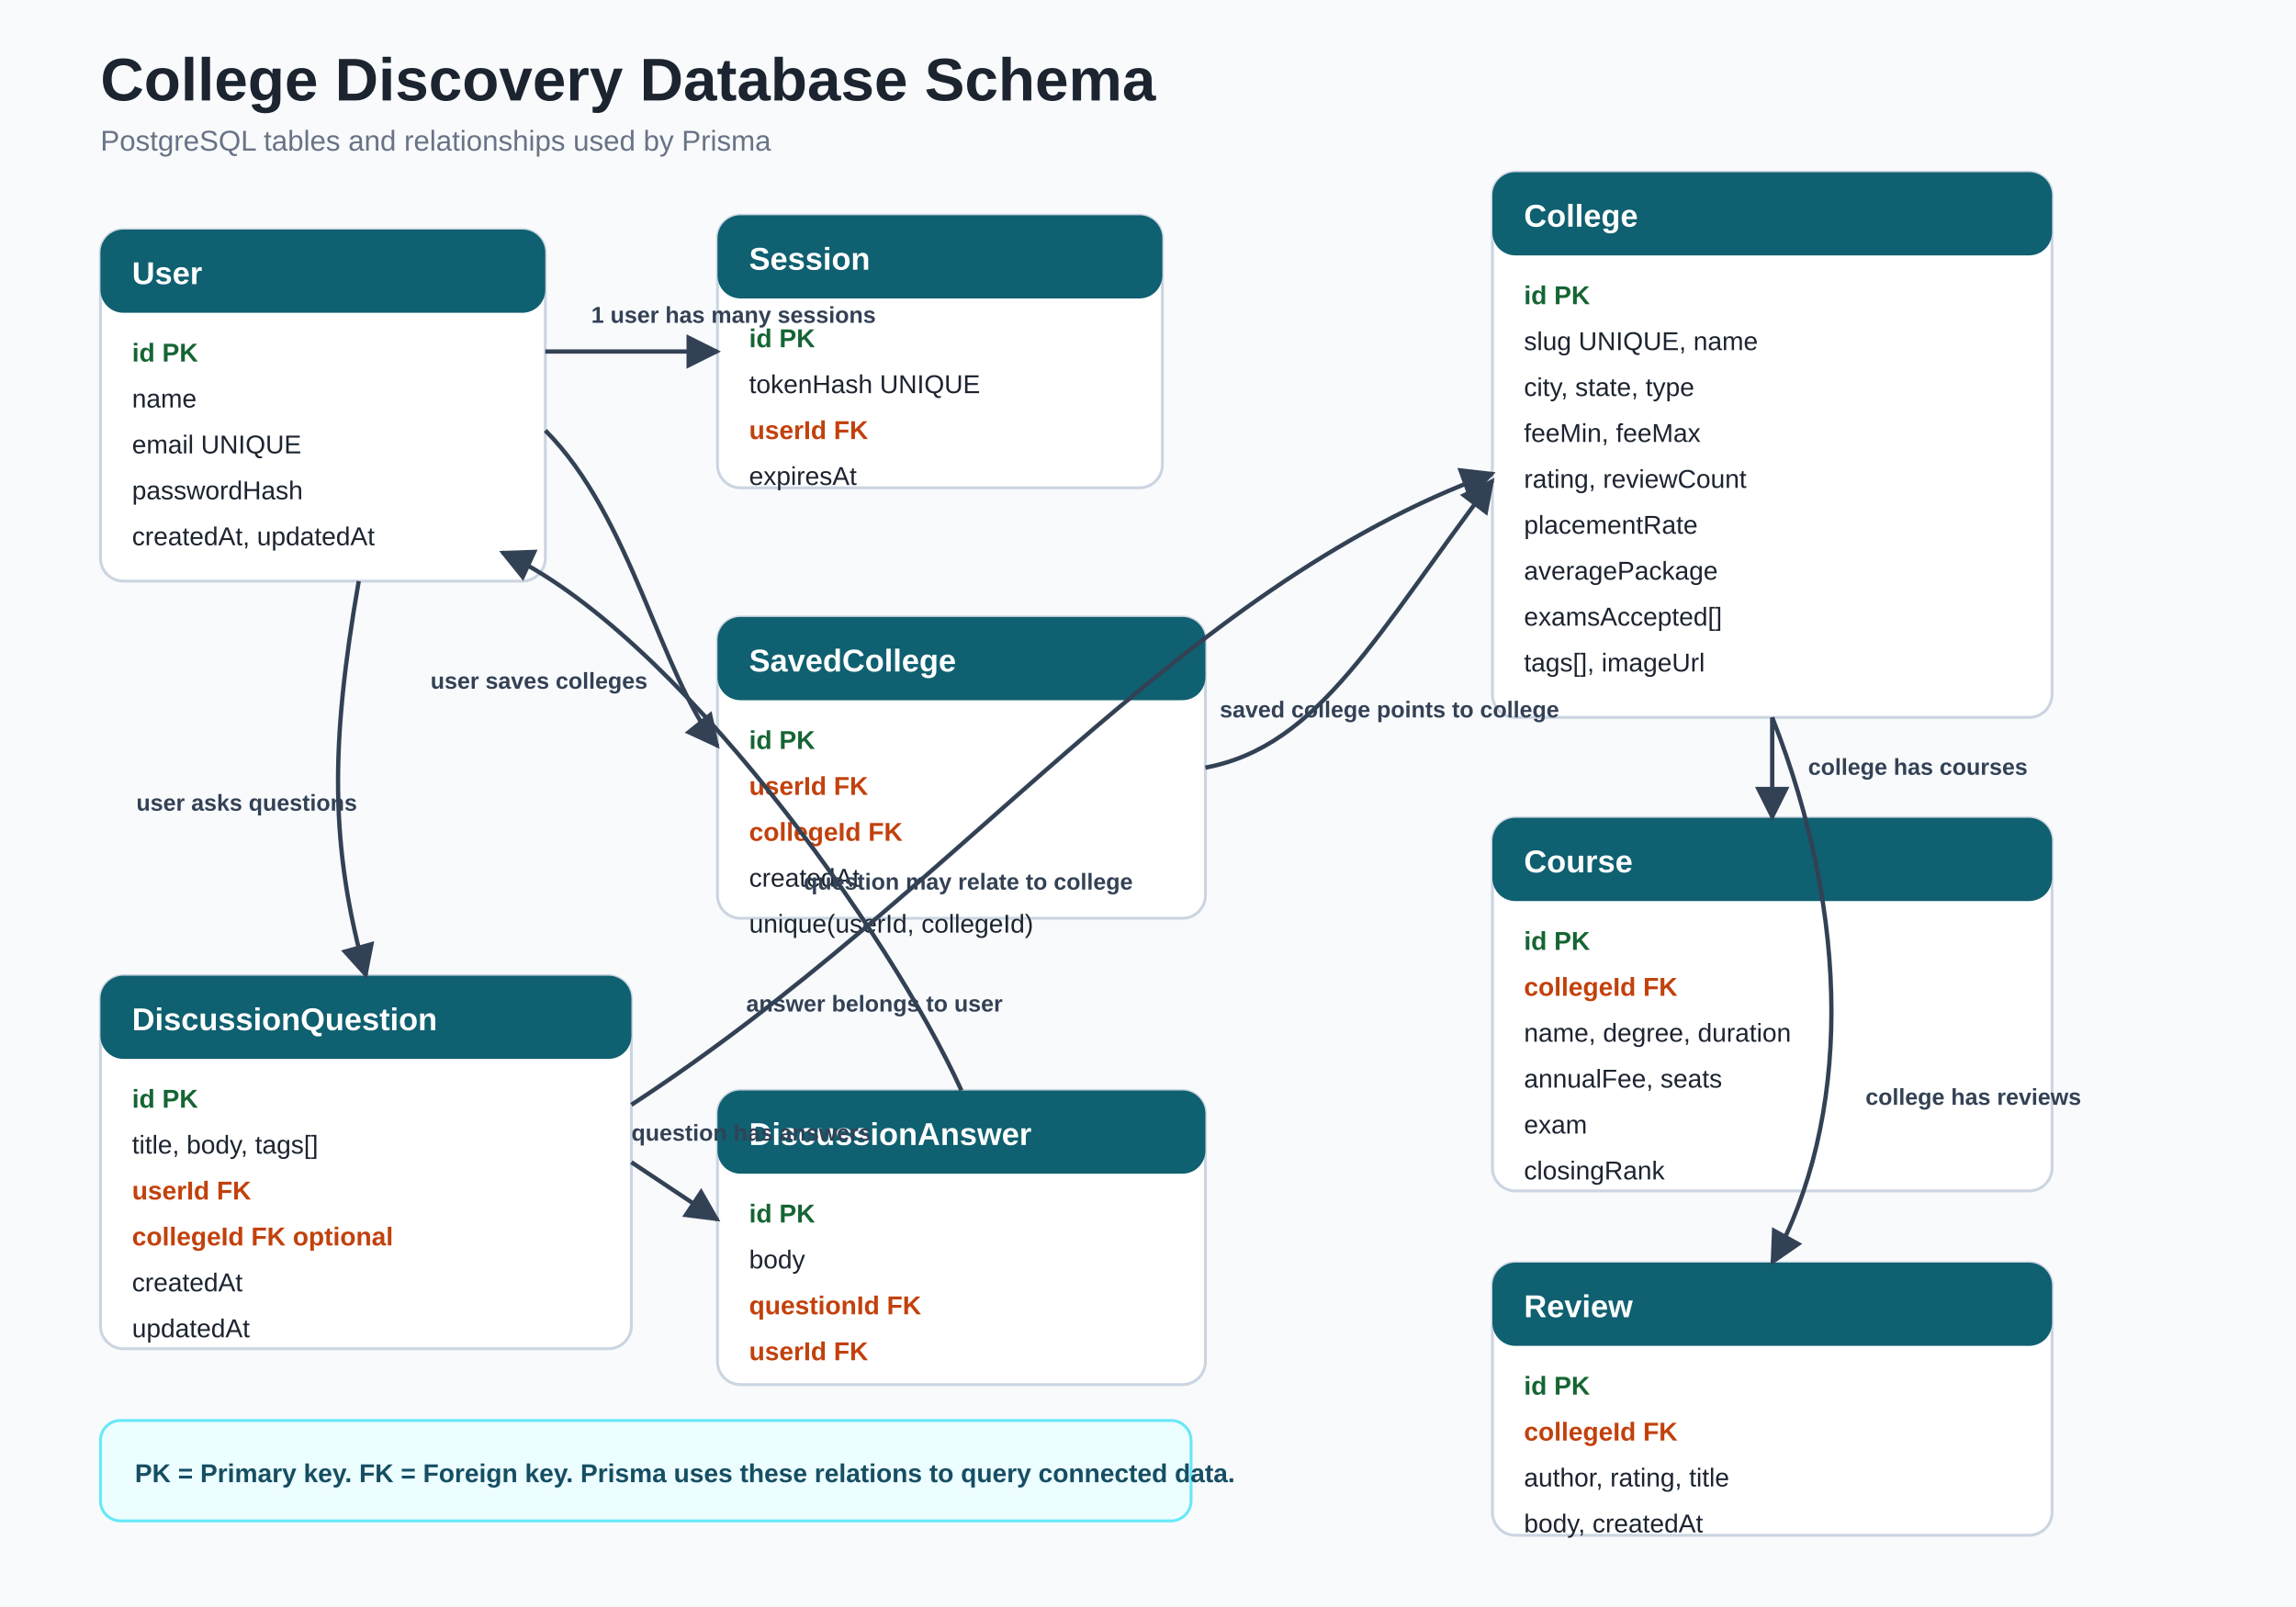
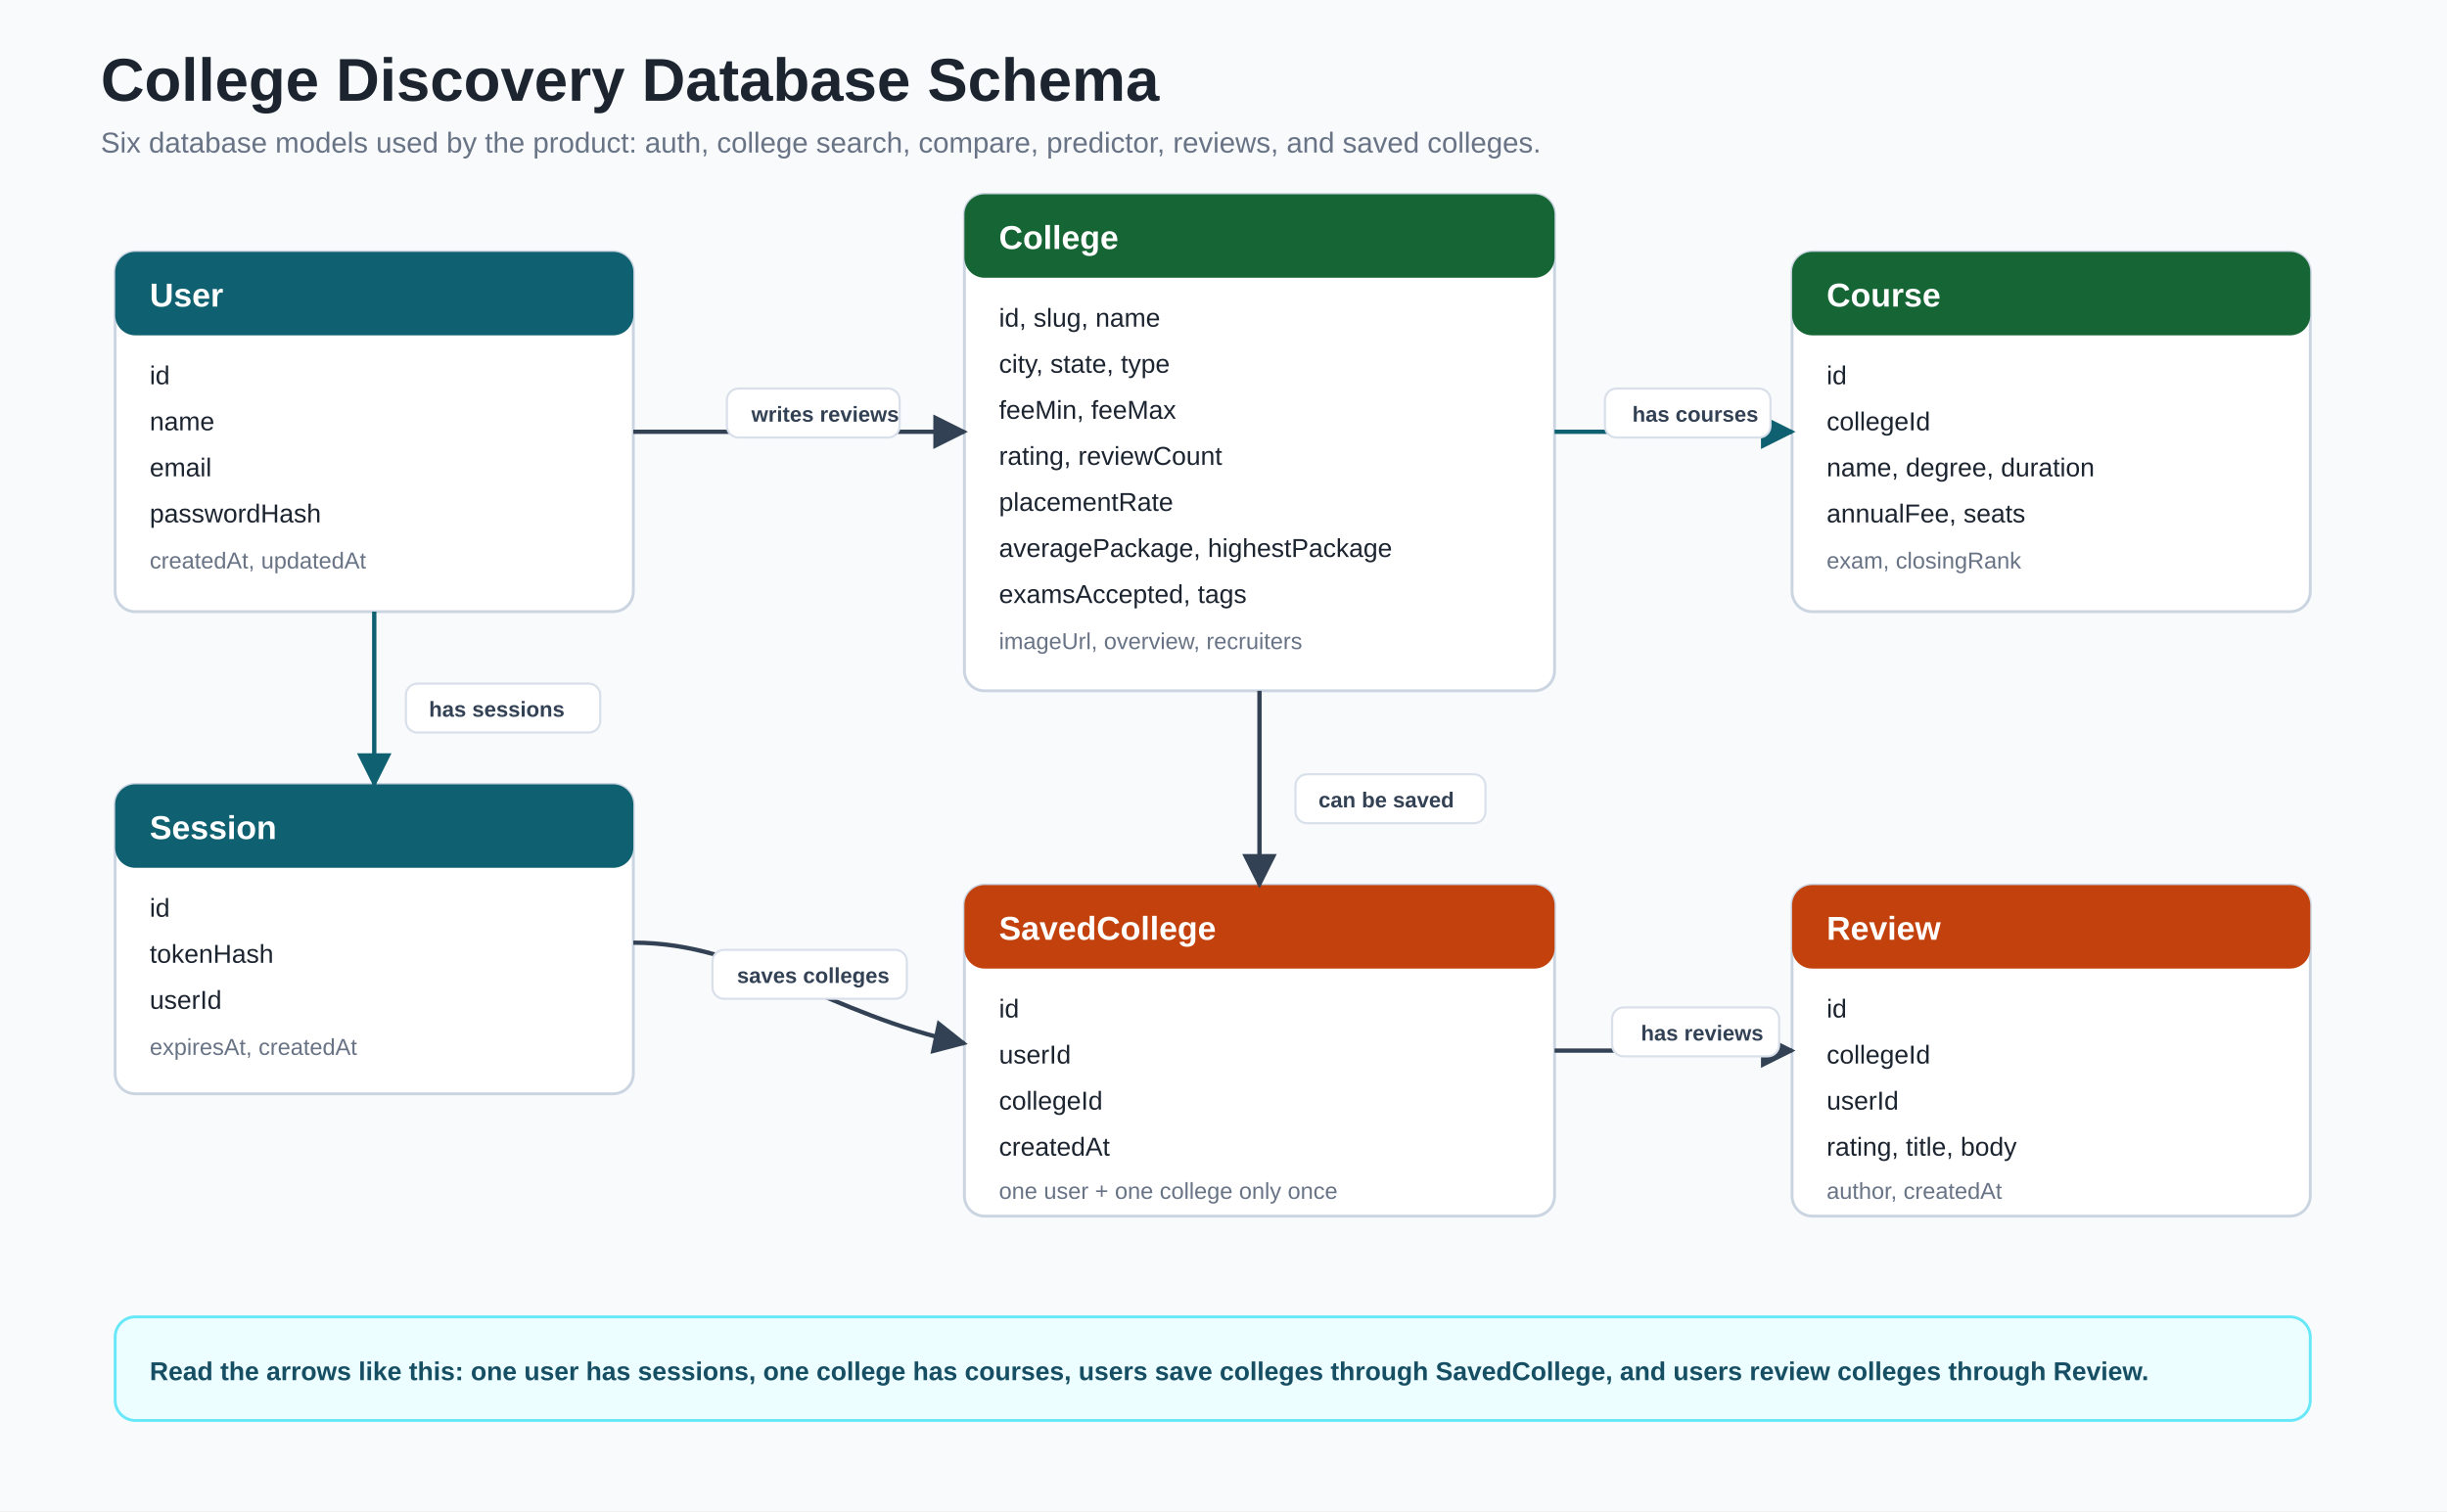
- <svg xmlns="http://www.w3.org/2000/svg" width="1600" height="1120" viewBox="0 0 1600 1120">
+ <svg xmlns="http://www.w3.org/2000/svg" width="1700" height="1050" viewBox="0 0 1700 1050">
  <defs>
    <style>
      .bg { fill: #f8fafc; }
      .title { font: 800 42px Arial, Helvetica, sans-serif; fill: #1c2430; }
      .subtitle { font: 500 20px Arial, Helvetica, sans-serif; fill: #687385; }
-       .entity { fill: #ffffff; stroke: #cbd5e1; stroke-width: 2; rx: 16; }
-       .entityHead { fill: #0f6070; }
-       .entityTitle { font: 800 22px Arial, Helvetica, sans-serif; fill: #ffffff; }
+       .table { fill: #ffffff; stroke: #cbd5e1; stroke-width: 2; rx: 14; }
+       .head { fill: #0f6070; }
+       .head2 { fill: #166534; }
+       .head3 { fill: #c2410c; }
+       .tableTitle { font: 800 23px Arial, Helvetica, sans-serif; fill: #ffffff; }
      .field { font: 500 18px Arial, Helvetica, sans-serif; fill: #1c2430; }
-       .pk { font: 800 18px Arial, Helvetica, sans-serif; fill: #166534; }
-       .fk { font: 800 18px Arial, Helvetica, sans-serif; fill: #c2410c; }
-       .rel { stroke: #334155; stroke-width: 3; fill: none; marker-end: url(#arrow); }
-       .relLabel { font: 700 16px Arial, Helvetica, sans-serif; fill: #334155; }
+       .fieldMuted { font: 500 16px Arial, Helvetica, sans-serif; fill: #687385; }
+       .line { stroke: #334155; stroke-width: 3; fill: none; marker-end: url(#arrow); }
+       .line2 { stroke: #0f6070; stroke-width: 3; fill: none; marker-end: url(#arrowBlue); }
+       .labelBox { fill: #ffffff; stroke: #d9e0ea; stroke-width: 1.5; rx: 8; }
+       .label { font: 800 15px Arial, Helvetica, sans-serif; fill: #334155; }
      .note { fill: #ecfeff; stroke: #67e8f9; stroke-width: 2; rx: 14; }
-       .noteText { font: 600 18px Arial, Helvetica, sans-serif; fill: #164e63; }
+       .noteText { font: 700 18px Arial, Helvetica, sans-serif; fill: #164e63; }
    </style>
    <marker id="arrow" viewBox="0 0 10 10" refX="9" refY="5" markerWidth="8" markerHeight="8" orient="auto-start-reverse">
      <path d="M 0 0 L 10 5 L 0 10 z" fill="#334155" />
    </marker>
+     <marker id="arrowBlue" viewBox="0 0 10 10" refX="9" refY="5" markerWidth="8" markerHeight="8" orient="auto-start-reverse">
+       <path d="M 0 0 L 10 5 L 0 10 z" fill="#0f6070" />
+     </marker>
  </defs>
-   <rect class="bg" width="1600" height="1120" />
+   <rect class="bg" width="1700" height="1050" />
  <text class="title" x="70" y="70">College Discovery Database Schema</text>
-   <text class="subtitle" x="70" y="105">PostgreSQL tables and relationships used by Prisma</text>
-   <g transform="translate(70,160)">
-     <rect class="entity" width="310" height="245" />
-     <rect class="entityHead" width="310" height="58" rx="16" />
-     <text class="entityTitle" x="22" y="38">User</text>
-     <text class="pk" x="22" y="92">id PK</text>
-     <text class="field" x="22" y="124">name</text>
-     <text class="field" x="22" y="156">email UNIQUE</text>
-     <text class="field" x="22" y="188">passwordHash</text>
-     <text class="field" x="22" y="220">createdAt, updatedAt</text>
+   <text class="subtitle" x="70" y="106">Six database models used by the product: auth, college search, compare, predictor, reviews, and saved colleges.</text>
+   <g transform="translate(80,175)">
+     <rect class="table" width="360" height="250" />
+     <rect class="head" width="360" height="58" rx="14" />
+     <text class="tableTitle" x="24" y="38">User</text>
+     <text class="field" x="24" y="92">id</text>
+     <text class="field" x="24" y="124">name</text>
+     <text class="field" x="24" y="156">email</text>
+     <text class="field" x="24" y="188">passwordHash</text>
+     <text class="fieldMuted" x="24" y="220">createdAt, updatedAt</text>
  </g>
-   <g transform="translate(500,150)">
-     <rect class="entity" width="310" height="190" />
-     <rect class="entityHead" width="310" height="58" rx="16" />
-     <text class="entityTitle" x="22" y="38">Session</text>
-     <text class="pk" x="22" y="92">id PK</text>
-     <text class="field" x="22" y="124">tokenHash UNIQUE</text>
-     <text class="fk" x="22" y="156">userId FK</text>
-     <text class="field" x="22" y="188">expiresAt</text>
+   <g transform="translate(80,545)">
+     <rect class="table" width="360" height="215" />
+     <rect class="head" width="360" height="58" rx="14" />
+     <text class="tableTitle" x="24" y="38">Session</text>
+     <text class="field" x="24" y="92">id</text>
+     <text class="field" x="24" y="124">tokenHash</text>
+     <text class="field" x="24" y="156">userId</text>
+     <text class="fieldMuted" x="24" y="188">expiresAt, createdAt</text>
  </g>
-   <g transform="translate(1040,120)">
-     <rect class="entity" width="390" height="380" />
-     <rect class="entityHead" width="390" height="58" rx="16" />
-     <text class="entityTitle" x="22" y="38">College</text>
-     <text class="pk" x="22" y="92">id PK</text>
-     <text class="field" x="22" y="124">slug UNIQUE, name</text>
-     <text class="field" x="22" y="156">city, state, type</text>
-     <text class="field" x="22" y="188">feeMin, feeMax</text>
-     <text class="field" x="22" y="220">rating, reviewCount</text>
-     <text class="field" x="22" y="252">placementRate</text>
-     <text class="field" x="22" y="284">averagePackage</text>
-     <text class="field" x="22" y="316">examsAccepted[]</text>
-     <text class="field" x="22" y="348">tags[], imageUrl</text>
+   <g transform="translate(670,135)">
+     <rect class="table" width="410" height="345" />
+     <rect class="head2" width="410" height="58" rx="14" />
+     <text class="tableTitle" x="24" y="38">College</text>
+     <text class="field" x="24" y="92">id, slug, name</text>
+     <text class="field" x="24" y="124">city, state, type</text>
+     <text class="field" x="24" y="156">feeMin, feeMax</text>
+     <text class="field" x="24" y="188">rating, reviewCount</text>
+     <text class="field" x="24" y="220">placementRate</text>
+     <text class="field" x="24" y="252">averagePackage, highestPackage</text>
+     <text class="field" x="24" y="284">examsAccepted, tags</text>
+     <text class="fieldMuted" x="24" y="316">imageUrl, overview, recruiters</text>
  </g>
-   <g transform="translate(1040,570)">
-     <rect class="entity" width="390" height="260" />
-     <rect class="entityHead" width="390" height="58" rx="16" />
-     <text class="entityTitle" x="22" y="38">Course</text>
-     <text class="pk" x="22" y="92">id PK</text>
-     <text class="fk" x="22" y="124">collegeId FK</text>
-     <text class="field" x="22" y="156">name, degree, duration</text>
-     <text class="field" x="22" y="188">annualFee, seats</text>
-     <text class="field" x="22" y="220">exam</text>
-     <text class="field" x="22" y="252">closingRank</text>
+   <g transform="translate(1245,175)">
+     <rect class="table" width="360" height="250" />
+     <rect class="head2" width="360" height="58" rx="14" />
+     <text class="tableTitle" x="24" y="38">Course</text>
+     <text class="field" x="24" y="92">id</text>
+     <text class="field" x="24" y="124">collegeId</text>
+     <text class="field" x="24" y="156">name, degree, duration</text>
+     <text class="field" x="24" y="188">annualFee, seats</text>
+     <text class="fieldMuted" x="24" y="220">exam, closingRank</text>
  </g>
-   <g transform="translate(1040,880)">
-     <rect class="entity" width="390" height="190" />
-     <rect class="entityHead" width="390" height="58" rx="16" />
-     <text class="entityTitle" x="22" y="38">Review</text>
-     <text class="pk" x="22" y="92">id PK</text>
-     <text class="fk" x="22" y="124">collegeId FK</text>
-     <text class="field" x="22" y="156">author, rating, title</text>
-     <text class="field" x="22" y="188">body, createdAt</text>
+   <g transform="translate(670,615)">
+     <rect class="table" width="410" height="230" />
+     <rect class="head3" width="410" height="58" rx="14" />
+     <text class="tableTitle" x="24" y="38">SavedCollege</text>
+     <text class="field" x="24" y="92">id</text>
+     <text class="field" x="24" y="124">userId</text>
+     <text class="field" x="24" y="156">collegeId</text>
+     <text class="field" x="24" y="188">createdAt</text>
+     <text class="fieldMuted" x="24" y="218">one user + one college only once</text>
  </g>
-   <g transform="translate(500,430)">
-     <rect class="entity" width="340" height="210" />
-     <rect class="entityHead" width="340" height="58" rx="16" />
-     <text class="entityTitle" x="22" y="38">SavedCollege</text>
-     <text class="pk" x="22" y="92">id PK</text>
-     <text class="fk" x="22" y="124">userId FK</text>
-     <text class="fk" x="22" y="156">collegeId FK</text>
-     <text class="field" x="22" y="188">createdAt</text>
-     <text class="field" x="22" y="220">unique(userId, collegeId)</text>
+   <g transform="translate(1245,615)">
+     <rect class="table" width="360" height="230" />
+     <rect class="head3" width="360" height="58" rx="14" />
+     <text class="tableTitle" x="24" y="38">Review</text>
+     <text class="field" x="24" y="92">id</text>
+     <text class="field" x="24" y="124">collegeId</text>
+     <text class="field" x="24" y="156">userId</text>
+     <text class="field" x="24" y="188">rating, title, body</text>
+     <text class="fieldMuted" x="24" y="218">author, createdAt</text>
  </g>
-   <g transform="translate(70,680)">
-     <rect class="entity" width="370" height="260" />
-     <rect class="entityHead" width="370" height="58" rx="16" />
-     <text class="entityTitle" x="22" y="38">DiscussionQuestion</text>
-     <text class="pk" x="22" y="92">id PK</text>
-     <text class="field" x="22" y="124">title, body, tags[]</text>
-     <text class="fk" x="22" y="156">userId FK</text>
-     <text class="fk" x="22" y="188">collegeId FK optional</text>
-     <text class="field" x="22" y="220">createdAt</text>
-     <text class="field" x="22" y="252">updatedAt</text>
-   </g>
-   <g transform="translate(500,760)">
-     <rect class="entity" width="340" height="205" />
-     <rect class="entityHead" width="340" height="58" rx="16" />
-     <text class="entityTitle" x="22" y="38">DiscussionAnswer</text>
-     <text class="pk" x="22" y="92">id PK</text>
-     <text class="field" x="22" y="124">body</text>
-     <text class="fk" x="22" y="156">questionId FK</text>
-     <text class="fk" x="22" y="188">userId FK</text>
-   </g>
-   <path class="rel" d="M380 245 C430 245 450 245 500 245" />
-   <text class="relLabel" x="412" y="225">1 user has many sessions</text>
-   <path class="rel" d="M380 300 C440 360 460 470 500 520" />
-   <text class="relLabel" x="300" y="480">user saves colleges</text>
-   <path class="rel" d="M840 535 C920 520 960 440 1040 335" />
-   <text class="relLabel" x="850" y="500">saved college points to college</text>
-   <path class="rel" d="M1235 500 L1235 570" />
-   <text class="relLabel" x="1260" y="540">college has courses</text>
-   <path class="rel" d="M1235 500 C1290 640 1290 780 1235 880" />
-   <text class="relLabel" x="1300" y="770">college has reviews</text>
-   <path class="rel" d="M250 405 C230 520 230 590 255 680" />
-   <text class="relLabel" x="95" y="565">user asks questions</text>
-   <path class="rel" d="M440 810 L500 850" />
-   <text class="relLabel" x="440" y="795">question has answers</text>
-   <path class="rel" d="M670 760 C620 650 470 440 350 385" />
-   <text class="relLabel" x="520" y="705">answer belongs to user</text>
-   <path class="rel" d="M440 770 C670 620 820 410 1040 330" />
-   <text class="relLabel" x="560" y="620">question may relate to college</text>
-   <g transform="translate(70,990)">
-     <rect class="note" width="760" height="70" />
-     <text class="noteText" x="24" y="43">PK = Primary key. FK = Foreign key. Prisma uses these relations to query connected data.</text>
+   <path class="line" d="M440 300 C500 300 575 300 670 300" />
+   <rect class="labelBox" x="505" y="270" width="120" height="34" />
+   <text class="label" x="522" y="293">writes reviews</text>
+   <path class="line" d="M440 655 C520 655 575 705 670 725" />
+   <rect class="labelBox" x="495" y="660" width="135" height="34" />
+   <text class="label" x="512" y="683">saves colleges</text>
+   <path class="line2" d="M260 425 L260 545" />
+   <rect class="labelBox" x="282" y="475" width="135" height="34" />
+   <text class="label" x="298" y="498">has sessions</text>
+   <path class="line2" d="M1080 300 C1145 300 1180 300 1245 300" />
+   <rect class="labelBox" x="1115" y="270" width="115" height="34" />
+   <text class="label" x="1134" y="293">has courses</text>
+   <path class="line" d="M875 480 L875 615" />
+   <rect class="labelBox" x="900" y="538" width="132" height="34" />
+   <text class="label" x="916" y="561">can be saved</text>
+   <path class="line" d="M1080 730 C1140 730 1180 730 1245 730" />
+   <rect class="labelBox" x="1120" y="700" width="116" height="34" />
+   <text class="label" x="1140" y="723">has reviews</text>
+   <g transform="translate(80,915)">
+     <rect class="note" width="1525" height="72" />
+     <text class="noteText" x="24" y="44">Read the arrows like this: one user has sessions, one college has courses, users save colleges through SavedCollege, and users review colleges through Review.</text>
  </g>
</svg>
